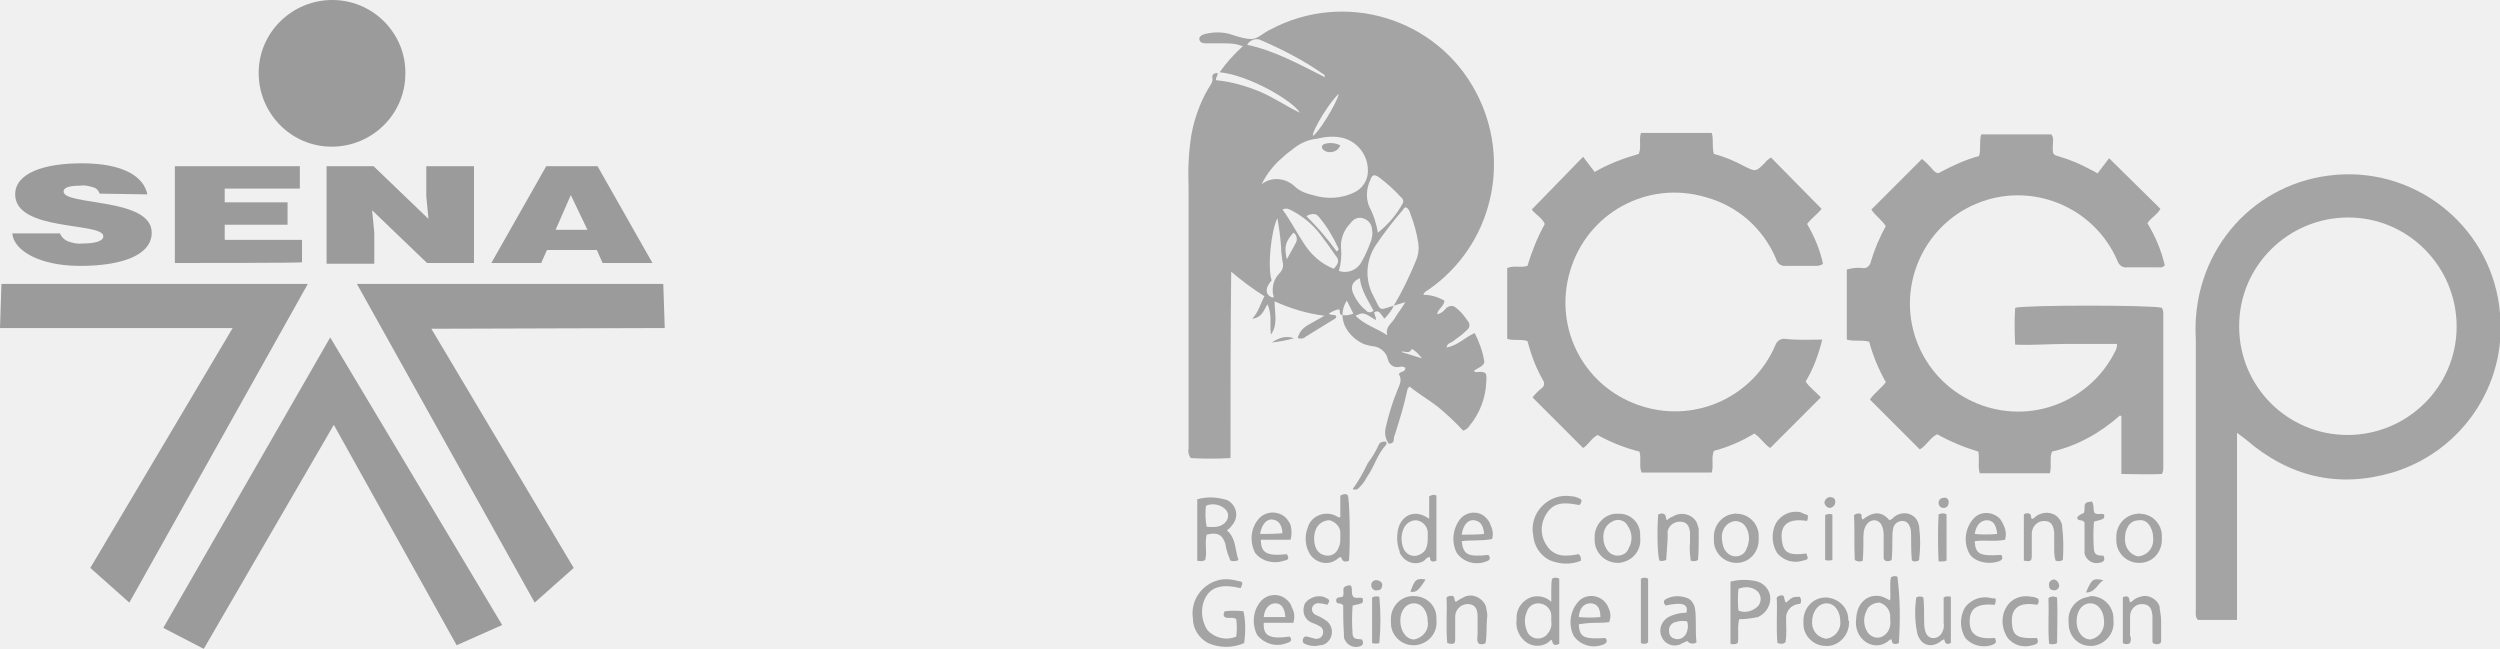
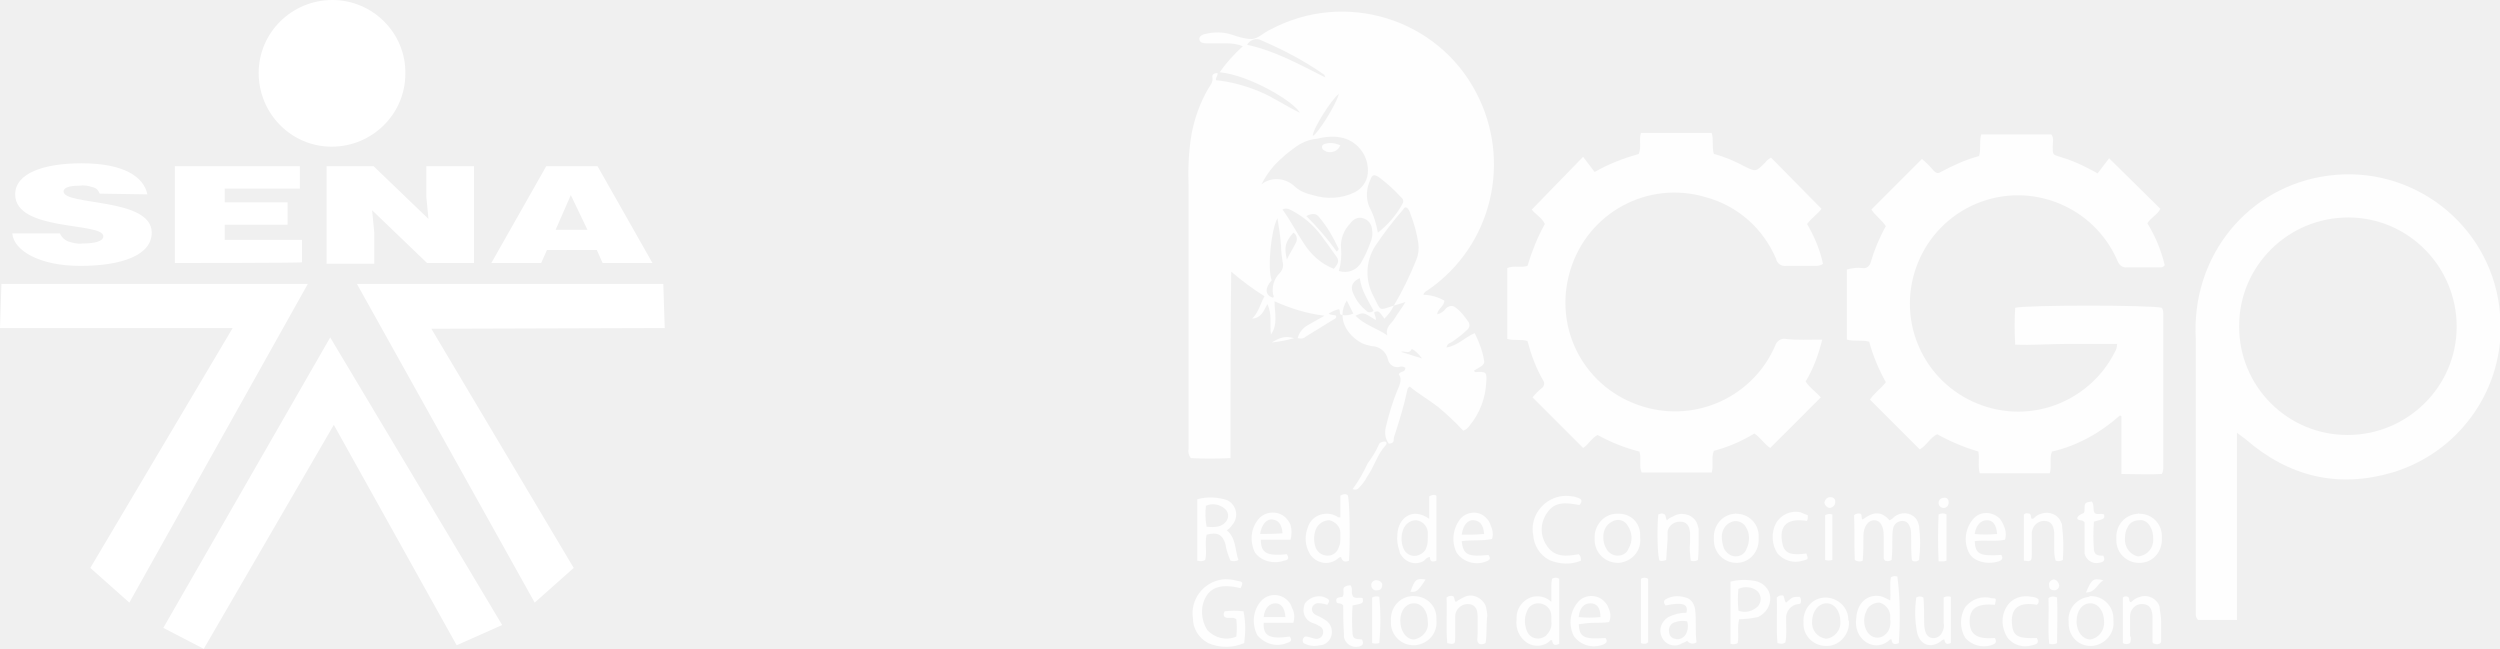
<svg xmlns="http://www.w3.org/2000/svg" version="1.1" id="Capa_1" x="0px" y="0px" viewBox="0 0 346 89.8" style="enable-background:new 0 0 346 89.8;" xml:space="preserve">
  <style type="text/css">
	.st0{opacity:0.9;}
- 	.st1{fill:#9B9B9B;}
+ 	.st1{fill:#FFFFFF;}
</style>
  <g class="st0">
    <path class="st1" d="M185.8,43.6c-0.6,0-0.2-0.6-0.5-0.8c-0.5,0.1-0.9,0.3-1.4,0.6c0.4,0.3,0.7,0.1,1,0.3c0.1,0.3-0.1,0.4-0.3,0.5   c-1.3,0.8-2.6,1.6-3.9,2.4c-0.3,0.3-0.7,0.3-1.1,0.2c0.2-0.8,0.7-1.4,1.4-1.8c0.7-0.4,1.4-0.8,2.3-1.3c-2.4-0.3-4.7-1-6.9-2   c0,1.6,0.5,3.2-0.5,4.6c-0.2-1.4,0.2-2.8-0.5-4.2c-0.5,0.9-0.8,1.9-2.1,2c0.9-0.9,1.1-2,1.7-3.1c-1.6-1-3.2-2.2-4.6-3.4   c-0.1,8.6-0.1,17.2-0.1,25.8c-1.9,0.1-3.7,0.1-5.5,0c-0.3-0.4-0.4-0.9-0.3-1.3c0-12.1,0-24.1,0-36.2c-0.1-2.4,0-4.9,0.4-7.3   c0.4-2.2,1.2-4.4,2.3-6.3c0.3-0.5,0.7-0.9,0.6-1.6c-0.1-0.4,0.3-0.6,0.7-0.6c0.1,0.4-0.3,0.6-0.2,1c2.1,0.2,4.2,0.8,6.1,1.6   c1.9,0.8,3.6,2,5.5,2.9c-0.9-1.6-7-5.2-11.1-5.6c0.9-1.3,2-2.5,3.2-3.6c-0.7-0.3-1.5-0.4-2.3-0.4c-0.9,0-1.9,0-2.8,0   c-0.4,0-0.8-0.1-0.9-0.5s0.3-0.7,0.8-0.8c1.2-0.3,2.5-0.3,3.7,0.1c0.9,0.3,1.8,0.6,2.8,0.6c0.9-0.1,1.6-0.9,2.5-1.3   c10.3-5.5,23.1-1.6,28.5,8.7c5,9.5,2.2,21.2-6.6,27.3c-0.3,0.2-0.6,0.3-0.7,0.7c1,0,2,0.3,2.9,0.8c0,0.8-0.9,1.1-1,1.9   c0.5-0.1,0.9-0.4,1.2-0.8c0.4-0.4,1-0.5,1.4-0.1l0,0c0.7,0.5,1.2,1.2,1.7,1.9c0.3,0.4,0.2,0.9-0.2,1.2c-0.6,0.6-1.3,1.1-2,1.6   c-0.3,0.2-0.7,0.2-0.8,0.8c1.6-0.3,2.5-1.4,3.9-2c0.6,1.2,1.1,2.5,1.3,3.8c0.1,0.3-0.1,0.6-0.4,0.8l-1,0.6c0.1,0.1,0.1,0.2,0.2,0.2   c1.5-0.1,1.6,0,1.5,1.4c-0.1,2.2-0.9,4.3-2.3,6c-0.2,0.3-0.5,0.6-0.9,0.7c-1.1-1.2-2.3-2.3-3.5-3.3c-1.3-1-2.7-1.8-3.9-2.8   c-0.4,0.3-0.3,0.5-0.4,0.8c-0.4,1.9-1,3.8-1.6,5.7c-0.1,0.3-0.2,0.5-0.2,0.8c0,0.4-0.2,0.6-0.7,0.6c-0.5-0.7-0.6-1.5-0.4-2.3   c0.4-1.7,0.9-3.4,1.6-5.1c0.3-0.7,0.7-1.5,0.2-2.2c0.2-0.5,0.9-0.2,0.9-0.9c-0.3-0.2-0.6-0.2-0.9-0.1c-0.7,0.1-1.3-0.3-1.5-1l0,0   c-0.2-1.1-1.2-1.9-2.3-1.9c-0.4-0.1-0.9-0.2-1.3-0.4C187.1,46.8,185.8,45.3,185.8,43.6c0.5,0.1,1,0,1.5-0.2l-0.9-1.8   C186,42.2,185.8,42.9,185.8,43.6z M192.9,42.3c-0.3,0.7-0.8,1.3-1.3,1.8c-0.8-1.1-0.8-1.1-1.4-0.9c0,0.4,0.3,0.7,0.2,1.1   c-1.7-1.1-1.7-1.1-2.8-0.6c1.3,1.3,2.9,1.7,4.4,2.7c-0.3-1.2,0.6-1.6,1-2.3s1-1.4,1.5-2.3C194,42,193.5,42.1,192.9,42.3   c1.2-2,2.2-4.1,3.1-6.3c0.3-0.7,0.4-1.5,0.3-2.3c-0.2-1.4-0.6-2.8-1.1-4.1c-0.1-0.3-0.2-0.7-0.6-0.9c-0.2,0-0.3,0.1-0.4,0.3   c-1.4,1.6-2.7,3.3-3.9,5.1c-1.3,2.1-1.4,4.7-0.2,6.9C191.2,43.1,190.7,43,192.9,42.3L192.9,42.3z M174.6,25.5   c1.4-1.1,3.4-0.9,4.7,0.4c0.7,0.6,1.5,0.9,2.4,1.1c1.9,0.6,4,0.5,5.8-0.4c1-0.5,1.7-1.5,1.8-2.6c0.2-2.2-1.2-4.3-3.4-4.9   c-1.2-0.3-2.4-0.2-3.6,0.1c-1.2,0.1-2.3,0.6-3.2,1.3c-0.5,0.4-1.1,0.8-1.6,1.3C176.3,22.8,175.3,24.1,174.6,25.5L174.6,25.5z    M185.3,37.5c1.2,0.4,2.5-0.1,3.1-1.2c0.6-1,1-2,1.4-3.1c0.1-0.4,0.2-0.9,0.1-1.3c0-0.8-0.5-1.5-1.3-1.7c-0.6-0.2-1.3,0.1-1.7,0.7   c-0.9,0.9-1.4,2.2-1.3,3.4C185.7,35.4,185.6,36.5,185.3,37.5L185.3,37.5z M190.7,32.2c1.4-1.1,2.6-2.5,3.4-4   c0.2-0.3,0.1-0.7-0.2-0.9c-0.9-1-2-2-3.1-2.8c-0.6-0.4-0.9-0.3-1.1,0.3c-0.6,1.2-0.7,2.6-0.2,3.8C190.1,29.7,190.5,31,190.7,32.2   L190.7,32.2z M184.6,37.2c0.7-0.8,0.8-1.2,0.2-1.9c-0.7-1-1.4-2-2.1-2.9c-1-1.3-2.3-2.4-3.8-3.2c-0.4-0.2-0.8-0.5-1.4-0.2   c1.1,1.5,1.9,3.1,2.9,4.6C181.4,35.2,182.8,36.5,184.6,37.2L184.6,37.2z M176.8,30.2c-0.9,1.7-1.4,6.9-0.8,8.6   c-1,1.1-0.9,2.1,0.2,2.4c0.1-0.1,0.1-0.3,0-0.4c-0.2-1.1,0.1-2.2,0.9-3c0.4-0.4,0.6-1,0.4-1.6c-0.1-0.7-0.2-1.4-0.2-2.1   C177.2,32.7,177,31.4,176.8,30.2L176.8,30.2z M183.4,10.7c-0.1-0.3-0.1-0.4-0.2-0.4c-2.7-1.9-5.6-3.4-8.6-4.7   c-0.7-0.4-1.6-0.1-2,0.6C176.4,7,179.8,8.9,183.4,10.7L183.4,10.7z M190.1,43c-0.8-1.5-1.7-2.8-1.9-4.5c-0.9,0.4-1.3,1-1,1.9   c0.4,1,1,1.9,1.9,2.6C189.3,43.3,189.8,43.3,190.1,43z M180.8,29.9c1.5,1.5,2.9,3.1,4.2,4.9c0.3-0.2,0.3-0.4,0.2-0.5   c-0.7-1.5-1.5-2.9-2.6-4.2C182.2,29.5,181.6,29.5,180.8,29.9L180.8,29.9z M185.3,13c-1,0.7-3.7,5-3.6,5.8   C182.4,18.5,184.9,14.5,185.3,13z M178.1,35.9c0.4-0.8,0.9-1.6,1.3-2.4c0.2-0.5,0-1.1-0.4-1.3C177.9,33.5,177.7,34.1,178.1,35.9   L178.1,35.9z M193.9,48.7l2.9,0.9c-0.4-0.5-0.8-1-1.4-1.3C195,49.1,194.4,48.5,193.9,48.7L193.9,48.7z" />
    <path class="st1" d="M278.9,47.7c-0.1-1.8-0.1-3.5,0-5.1c1.3-0.4,19-0.4,20.3,0c0.2,0.3,0.2,0.6,0.2,0.9v21.1c0,0.3,0,0.7-0.2,1   c-1.8,0.1-3.6,0-5.6,0v-8l-0.2-0.1c-2.7,2.4-5.9,4.2-9.4,5c-0.4,0.9,0,1.9-0.3,3H274c-0.3-1,0-2-0.2-3c-2-0.6-3.9-1.4-5.7-2.4   c-1,0.5-1.4,1.5-2.4,2.1l-6.9-6.9c0.6-0.9,1.5-1.5,2.2-2.4c-1-1.8-1.8-3.7-2.3-5.6c-1-0.3-2.1,0-3.1-0.3v-9.7   c0.7-0.2,1.5-0.3,2.2-0.2c0.5,0.1,1-0.3,1.1-0.8c0.5-1.7,1.2-3.4,2.1-5c-0.6-0.9-1.5-1.5-2-2.3l7-7c0.6,0.5,1.1,1,1.6,1.6   c0.3,0.3,0.6,0.5,1,0.2c1.7-0.9,3.4-1.7,5.3-2.2c0.3-1,0-2,0.3-3h9.7c0.4,0.5,0.2,1.1,0.2,1.7c0,1.1,0,1.1,1,1.4   c1.4,0.4,2.8,1,4.1,1.7c0.4,0.2,0.8,0.4,1.1,0.6l1.6-2.1l7.1,7c-0.4,0.8-1.3,1.2-1.8,2c1.1,1.8,1.9,3.7,2.4,5.8   c-0.3,0.4-0.6,0.3-0.9,0.3c-1.4,0-2.9,0-4.3,0c-0.6,0.1-1.1-0.3-1.3-0.8c-3.2-7.6-12-11.2-19.6-8s-11.2,12-8,19.6s12,11.2,19.6,8   c3.3-1.4,6-3.9,7.6-7.1c0.2-0.3,0.3-0.7,0.3-1.1c-2.3,0-4.7,0-7,0S281.3,47.8,278.9,47.7z" />
    <path class="st1" d="M309.6,59.9v25.9h-5.4c-0.4-0.4-0.3-0.9-0.3-1.4V48.8c0-0.6,0-1.2,0-1.8c-0.7-11.7,7.4-21.3,18.4-22.7   c11.5-1.5,22.1,6.6,23.6,18.1c0.1,0.9,0.2,1.8,0.2,2.7c0.1,9.3-6,17.6-15,20.3c-7.5,2.2-14.3,0.6-20.3-4.6   C310.4,60.5,310,60.2,309.6,59.9z M324.9,60.2c8.3,0,15.1-6.7,15.1-15s-6.7-15.1-15-15.1s-15.1,6.7-15.1,15v0.1   C309.9,53.5,316.6,60.2,324.9,60.2z" />
    <path class="st1" d="M252.2,47c-0.5,2-1.2,4-2.3,5.8c0.6,0.9,1.5,1.5,2.1,2.2l-7,7c-0.8-0.5-1.3-1.4-2.2-2   c-1.8,1.1-3.7,1.9-5.6,2.4c-0.4,1,0,2-0.3,3h-9.7c-0.4-0.9,0-1.9-0.3-2.9c-2-0.5-4-1.3-5.8-2.3c-0.9,0.5-1.3,1.4-2,1.8l-7-7   c0.4-0.5,0.8-0.9,1.3-1.3c0.3-0.2,0.4-0.7,0.2-1c-1-1.7-1.7-3.6-2.2-5.5c-0.9-0.3-1.9,0-2.8-0.3v-9.8c0.9-0.4,1.8,0,2.8-0.3   c0.6-2,1.4-4,2.4-5.8c-0.4-0.9-1.3-1.3-1.8-2l7.1-7.3l1.6,2.1c1.9-1.1,4-1.9,6.1-2.5c0.4-0.9,0-1.9,0.3-2.9h9.8   c0.3,0.9,0,1.9,0.3,2.9c1.5,0.4,2.9,1,4.2,1.7c1.6,0.8,1.6,0.8,2.9-0.5c0.2-0.3,0.5-0.5,0.8-0.7l7,7.1c-0.4,0.6-1.3,1.2-2,2.1   c1,1.7,1.8,3.6,2.2,5.5c-0.2,0.2-0.6,0.3-0.9,0.3c-1.4,0-2.8,0-4.2,0c-0.7,0.1-1.3-0.4-1.4-1c-1.8-4.2-5.3-7.3-9.7-8.5   c-8-2.4-16.4,2.1-18.8,10.2s2.1,16.4,10.2,18.8c7.4,2.2,15.2-1.5,18.2-8.5c0.2-0.6,0.8-1,1.4-0.9C248.7,47.1,250.4,47,252.2,47z" />
    <path class="st1" d="M257.8,77.6c-0.4,0.2-0.8,0.1-1.1-0.1c-0.1-2.1,0-4.2-0.1-6.2c0.2-0.2,0.6-0.3,0.9-0.2c0.3,0.2,0,0.6,0.3,0.8   c1.3-1,2.5-1.3,3.7,0.1c0.3-0.1,0.5-0.3,0.7-0.5c0.9-0.7,2.2-0.6,2.9,0.2c0.3,0.3,0.4,0.7,0.5,1.1c0.2,1.6,0.2,3.1,0,4.7   c-0.1,0.1-0.3,0.2-0.5,0.2s-0.4,0-0.5-0.2c-0.1-1-0.1-2.1-0.1-3.1c0-0.4,0-0.9-0.1-1.3c-0.2-0.6-0.5-1-1.1-1s-1.2,0.4-1.3,1.1   c-0.1,0.5-0.1,1.1-0.1,1.6c0,0.9,0,1.8-0.1,2.7c-0.3,0.2-0.6,0.2-0.9,0.1c-0.1-0.1-0.2-0.2-0.2-0.4c0-1,0-2.1,0-3.1   c0-1.3-0.5-2.1-1.3-2.1s-1.5,0.8-1.5,2.2C257.9,75.3,257.9,76.5,257.8,77.6z" />
    <path class="st1" d="M171.7,81.4c-2.5-0.6-4-0.2-4.8,1.2c-0.8,1.4-0.7,3.2,0.2,4.6c1,1.1,2.6,1.5,4,0.9c0.1-0.8,0.1-1.6,0-2.4   c-0.5-0.4-1.1,0-1.6-0.3c-0.2-0.2-0.2-0.5,0-0.8c0.9-0.1,1.8-0.1,2.6,0c0.3,1.4,0.3,2.9,0.1,4.4c-1.6,0.7-3.4,0.7-5,0   c-1.3-0.7-2.1-2-2.1-3.4c-0.4-2.6,1.4-5,4-5.4l0,0c0.7-0.1,1.5,0,2.2,0.2C172,80.5,172.1,80.6,171.7,81.4z" />
    <path class="st1" d="M169.8,73.4c1.3,1.1,1.1,2.7,1.6,4.1c-0.3,0.2-0.7,0.2-1.1,0.1c-0.3-0.7-0.6-1.5-0.7-2.3   c-0.4-1.3-1.1-1.7-2.6-1.3c-0.3,1.2,0.1,2.4-0.2,3.5c-0.3,0.2-0.7,0.2-1.1,0.1v-8.5c1.4-0.4,2.8-0.3,4.1,0.1   c1.1,0.5,1.6,1.8,1.1,2.9c-0.1,0.2-0.2,0.4-0.4,0.6C170.4,72.9,170.1,73.2,169.8,73.4z M167,72.9c1.1,0.1,2.2,0.1,2.8-0.9   c0.3-0.5,0.2-1.2-0.3-1.6c-0.7-0.6-1.7-0.8-2.6-0.4C166.8,70.9,166.8,71.9,167,72.9L167,72.9z" />
    <path class="st1" d="M197.8,71.8v-3.1c0.3-0.2,0.7-0.3,1-0.1v9c-0.5,0.2-0.9,0.2-0.9-0.5c-0.4,0-0.6,0.3-0.8,0.5   c-1.1,0.7-2.5,0.3-3.2-0.8c-0.1-0.1-0.2-0.3-0.2-0.5c-0.3-0.8-0.4-1.6-0.3-2.4C193.5,71.8,195.4,70.1,197.8,71.8z M197.6,74.4   c0-0.3,0-0.5,0-0.8c-0.1-0.9-0.8-1.5-1.6-1.6c-0.8,0-1.5,0.5-1.8,1.3s-0.3,1.7,0,2.5c0.3,0.9,1.3,1.4,2.2,1c0.5-0.2,0.9-0.6,1-1   C197.6,75.3,197.6,74.9,197.6,74.4L197.6,74.4z" />
    <path class="st1" d="M262.8,89c-0.6,0.3-1,0.1-1-0.5h-0.2c-0.9,0.9-2.2,1.1-3.3,0.4c-1.1-0.7-1.6-2-1.4-3.3   c0.1-2.1,1.5-3.4,3.3-3.1c0.5,0.1,1,0.4,1.4,0.6c0.1-1.1-0.1-2.2,0.1-3.2c0.3-0.2,0.6-0.2,0.9-0.1C263,82.9,263,86,262.8,89z    M261.6,85.7c0-0.2,0-0.4,0-0.6c-0.1-0.8-0.7-1.5-1.5-1.7c-0.8,0-1.6,0.5-1.8,1.2c-0.4,0.8-0.4,1.8,0,2.6c0.4,0.9,1.4,1.3,2.2,0.9   c0.4-0.2,0.7-0.5,0.9-0.9C261.6,86.8,261.7,86.2,261.6,85.7L261.6,85.7z" />
    <path class="st1" d="M185.5,71.6v-3c0.3-0.2,0.7-0.3,1-0.1c0.3,0.2,0.4,6.7,0.2,9.1c-0.5,0.2-0.9,0.2-1.1-0.5   c-0.3,0-0.5,0.3-0.7,0.4c-1.2,0.8-2.8,0.4-3.6-0.8c-0.1-0.2-0.2-0.4-0.3-0.6c-0.4-1-0.4-2.1,0-3.1c0.4-1.4,1.9-2.2,3.4-1.8   c0.3,0.1,0.5,0.2,0.7,0.3C185.1,71.6,185.3,71.6,185.5,71.6z M185.5,74.5c0-0.3,0-0.5,0-0.8c0-0.8-0.7-1.5-1.5-1.7   c-0.8,0-1.6,0.5-1.9,1.3c-0.3,0.8-0.3,1.7,0,2.5c0.3,0.7,0.9,1.1,1.7,1.1c0.7,0,1.3-0.5,1.5-1.2C185.5,75.3,185.5,74.9,185.5,74.5   L185.5,74.5z" />
    <path class="st1" d="M214.7,83.3c0-0.7,0-1.2,0-1.7s0-1,0.1-1.5c0.3-0.2,0.7-0.2,1,0v9c-0.6,0.3-0.9,0.2-1-0.5c-0.1,0-0.2,0-0.2,0   c-0.8,0.9-2.2,1-3.2,0.4c-1.1-0.7-1.7-2-1.5-3.3c-0.1-1.4,0.8-2.7,2.2-3.1C213,82.4,214,82.6,214.7,83.3z M214.7,86   c0-0.3,0-0.5,0-0.8c0-0.9-0.8-1.7-1.8-1.7c-0.8,0-1.4,0.5-1.6,1.2c-0.4,0.9-0.3,1.9,0.1,2.8c0.4,0.8,1.4,1.1,2.2,0.7l0,0   c0.2-0.1,0.4-0.2,0.5-0.4C214.6,87.3,214.8,86.6,214.7,86L214.7,86z" />
    <path class="st1" d="M240.7,85.7c-0.3,1.2,0,2.2-0.2,3.3c-0.3,0.2-0.7,0.2-1,0.1v-8.6c1.1-0.3,2.3-0.3,3.4-0.1   c1.1,0.2,2,1.1,2.1,2.2c0.1,1.2-0.6,2.3-1.7,2.8C242.4,85.6,241.5,85.7,240.7,85.7z M240.6,84.5c0.9,0.4,2,0.1,2.7-0.6   c0.5-0.6,0.5-1.4,0-2c-0.7-0.7-1.8-0.8-2.7-0.4C240.5,82.5,240.5,83.5,240.6,84.5L240.6,84.5z" />
    <path class="st1" d="M218.6,69.9c-1.7-0.3-3.4-0.6-4.5,1.1c-0.9,1.3-1,3-0.1,4.4c1.1,1.8,2.8,1.6,4.5,1.3c0.3,0.3,0.3,0.5,0.3,0.9   c-1.4,0.6-3,0.5-4.4-0.1c-1.3-0.7-2.1-2-2.2-3.4c-0.5-2.5,1.2-4.9,3.7-5.4c0.6-0.1,1.2-0.1,1.7,0c0.3,0,0.5,0.1,0.8,0.2   C219,69.1,219,69.4,218.6,69.9z" />
    <path class="st1" d="M240.3,71.1c1.7,0,3,1.3,3.1,2.9c0,0.2,0,0.3,0,0.5c0.1,1.7-1.1,3.3-2.9,3.4c-0.1,0-0.2,0-0.2,0   c-1.7,0-3.1-1.4-3.1-3.1c0-0.1,0-0.2,0-0.3c-0.1-1.8,1.2-3.3,2.9-3.4C240.2,71.1,240.2,71,240.3,71.1z M238.3,74.3   c0,0.5,0.1,1.1,0.3,1.6c0.3,0.6,0.9,1.1,1.6,1.1c0.7,0,1.3-0.4,1.5-1c0.5-1,0.5-2.2-0.1-3.1c-0.4-0.7-1.4-1-2.1-0.6   C238.8,72.6,238.3,73.4,238.3,74.3L238.3,74.3z" />
    <path class="st1" d="M223.9,71.1c1.7-0.1,3.1,1.2,3.1,2.9c0,0.1,0,0.3,0,0.4c0.2,1.8-1.1,3.3-2.9,3.5c-0.1,0-0.1,0-0.2,0   c-1.7,0-3.1-1.3-3.2-3c0-0.1,0-0.2,0-0.4c-0.1-1.7,1.2-3.3,2.9-3.4C223.7,71.1,223.8,71.1,223.9,71.1z M221.9,74.3   c0,0.6,0.1,1.1,0.4,1.6c0.3,0.6,0.9,1,1.6,1c0.7,0,1.3-0.4,1.5-1c0.6-1,0.5-2.2-0.1-3.1c-0.4-0.8-1.4-1.1-2.2-0.6l0,0   C222.3,72.6,221.9,73.4,221.9,74.3L221.9,74.3z" />
    <path class="st1" d="M255.9,86c0.1,1.7-1.2,3.3-2.9,3.4c-0.1,0-0.2,0-0.3,0c-1.7,0-3.1-1.4-3.1-3c0-0.1,0-0.2,0-0.3   c-0.1-1.7,1.1-3.3,2.9-3.4c0.1,0,0.2,0,0.3,0c1.7,0.1,3.1,1.5,3,3.2C255.9,85.8,255.9,85.9,255.9,86z M254.7,86   c0-1.4-0.8-2.5-1.9-2.5s-2,1.1-2,2.5c-0.1,1.2,0.7,2.2,1.9,2.4C253.9,88.3,254.8,87.2,254.7,86z" />
    <path class="st1" d="M296.1,71.1c1.7,0,3,1.3,3.1,2.9c0,0.2,0,0.3,0,0.5c0.1,1.7-1.1,3.3-2.9,3.4c-0.1,0-0.2,0-0.3,0   c-1.7,0-3.1-1.4-3.1-3.1c0-0.1,0-0.2,0-0.3c-0.1-1.8,1.2-3.3,3-3.4C295.9,71.1,296,71,296.1,71.1z M298,74.5c0-0.5-0.1-1.1-0.4-1.6   c-0.3-0.6-0.9-1-1.5-0.9c-0.7,0-1.3,0.3-1.6,0.9c-0.3,0.5-0.4,1-0.4,1.6c-0.1,1.2,0.7,2.3,1.8,2.5C297.2,76.9,298.1,75.8,298,74.5   L298,74.5z" />
    <path class="st1" d="M265.2,82.7c0.3-0.2,0.7-0.2,1,0c0.1,1,0.1,2.1,0.1,3.1c0,0.4,0,0.9,0.1,1.3c0.1,0.6,0.4,1.1,1,1.2   s1.2-0.3,1.4-0.8c0.2-0.4,0.3-0.8,0.2-1.3v-3.5c0.3-0.2,0.7-0.2,1-0.1V89c-0.5,0.2-0.8,0.2-0.9-0.5c-0.3,0-0.5,0.3-0.7,0.4   c-1.4,0.9-2.8,0.2-3.1-1.5C265,85.8,265,84.3,265.2,82.7z" />
    <path class="st1" d="M195.7,82.5c1.7,0,3.1,1.3,3.1,3c0,0.1,0,0.2,0,0.3c0.2,1.8-1.1,3.3-2.9,3.5c-0.1,0-0.2,0-0.3,0   c-1.7,0-3.1-1.4-3.1-3.1c0-0.1,0-0.2,0-0.3c-0.1-1.8,1.2-3.3,2.9-3.4C195.6,82.5,195.7,82.5,195.7,82.5z M197.6,86   c0-1.4-0.8-2.5-1.9-2.5s-1.9,1-1.9,2.4s0.8,2.6,1.9,2.6C196.9,88.3,197.8,87.2,197.6,86L197.6,86z" />
    <path class="st1" d="M289.4,82.5c1.7,0,3.1,1.4,3.1,3.1c0,0.1,0,0.2,0,0.3c0.2,1.7-1.1,3.3-2.9,3.5c-0.1,0-0.2,0-0.3,0   c-1.7,0-3-1.4-3-3.1c0-0.1,0-0.1,0-0.2c-0.2-1.8,1.1-3.3,2.8-3.5C289.2,82.5,289.3,82.5,289.4,82.5z M291.2,86   c0-1.4-0.8-2.5-1.9-2.5s-1.9,1-1.9,2.5s0.9,2.5,1.9,2.5C290.5,88.3,291.3,87.2,291.2,86z" />
    <path class="st1" d="M230.5,83.8c-0.3-0.4-0.3-0.7,0.1-0.9c0.9-0.5,2-0.5,3-0.1c0.6,0.3,0.9,0.9,1,1.5c0.2,1.5,0,3.1,0.2,4.6   c-0.4,0.3-1,0.2-1.3-0.2l0,0c-0.3,0.2-0.7,0.3-1,0.5c-1,0.4-2.1-0.1-2.5-1c-0.5-1-0.1-2.2,0.9-2.8c0.8-0.4,1.6-0.6,2.5-0.6   C233.7,83.6,232.9,83.3,230.5,83.8z M233.5,86c-0.5-0.1-1.1-0.1-1.6,0.1c-0.6,0.1-1,0.7-0.9,1.3c0,0.5,0.3,0.9,0.8,1   c0.6,0.2,1.2-0.1,1.5-0.6S233.7,86.6,233.5,86L233.5,86z" />
    <path class="st1" d="M280.1,71.2c0.2-0.2,0.5-0.2,0.8-0.1c0.3,0.2,0.1,0.5,0.3,0.7c0.1,0,0.2,0,0.3-0.1c0.3-0.3,0.6-0.5,1-0.6   c1.1-0.4,2.4,0.1,2.8,1.3c0.1,0.1,0.1,0.3,0.1,0.5c0.2,1.5,0.2,3.1,0.1,4.6c-0.3,0.2-0.7,0.2-1,0.1c-0.2-0.6-0.2-1.2-0.2-1.8   c0-0.7,0-1.3,0-2.1c-0.1-1.1-0.5-1.6-1.4-1.6s-1.6,0.7-1.7,1.6v0.1c0,1,0,2,0,3c0,0.2,0,0.5-0.1,0.7c-0.3,0.3-0.6,0.1-1,0.1   L280.1,71.2z" />
    <path class="st1" d="M205.6,89c-0.3,0.2-0.6,0.2-0.9,0.1c-0.4-0.4-0.2-0.8-0.2-1.3c0-0.8,0-1.6,0-2.5c0-1.2-0.5-1.7-1.4-1.7   s-1.7,0.8-1.7,1.7v0.1c0,0.9,0,1.8,0,2.8c0,0.3,0,0.6-0.1,0.8c-0.3,0.2-0.6,0.1-1,0c-0.2-2.1,0-4.2-0.1-6.3   c0.2-0.2,0.6-0.3,0.9-0.2c0.3,0.2,0.1,0.6,0.4,0.8c0.4-0.3,0.8-0.5,1.2-0.7c1.1-0.5,2.4,0.1,2.9,1.2c0,0.1,0.1,0.2,0.1,0.4   c0.1,0.5,0.2,0.9,0.1,1.4C205.7,86.8,205.8,87.9,205.6,89z" />
    <path class="st1" d="M294.8,89c-0.3,0.2-0.7,0.2-1,0v-6.3c0.2-0.2,0.5-0.2,0.7-0.1c0.3,0.2,0.1,0.5,0.3,0.7c0.1,0.1,0.2,0,0.3-0.1   c0.3-0.3,0.7-0.5,1.1-0.6c1.1-0.4,2.4,0.3,2.7,1.4c0,0.1,0,0.1,0,0.2c0.1,0.6,0.2,1.2,0.2,1.8c0,0.9,0,1.8,0,2.7   c0,0.1,0,0.2-0.1,0.3c-0.2,0.2-0.6,0.2-0.8,0.1c-0.2,0-0.3-0.2-0.3-0.3c0-0.8,0-1.6,0-2.5c0-0.4,0-0.8,0-1.1   c-0.1-1.1-0.5-1.6-1.5-1.6c-0.9,0-1.6,0.8-1.6,1.7c0,0.9,0,1.8,0,2.7C295,88.3,294.9,88.7,294.8,89z" />
    <path class="st1" d="M230.6,77.5c-0.3,0.1-0.6,0.2-0.9,0.1c-0.3-0.3-0.4-4.2-0.2-6.4l0.3-0.1c0.2-0.1,0.4,0,0.6,0.1   c0.2,0.2,0.1,0.5,0.3,0.8c0.2-0.2,0.5-0.4,0.8-0.5c1.1-0.7,2.5-0.4,3.2,0.6c0.2,0.3,0.3,0.7,0.4,1.1c0,0.4,0,0.9,0,1.3   c0,1,0,2-0.1,3c-0.3,0.2-0.7,0.2-1,0.1c-0.1-0.8-0.2-1.7-0.1-2.5c0-0.5,0-1,0-1.4c-0.1-1-0.5-1.5-1.4-1.5c-0.8,0-1.5,0.5-1.7,1.3   c0,0.4,0,0.8,0,1.1L230.6,77.5z" />
    <path class="st1" d="M179,86.2h-4.1c-0.1,1.8,0.8,2.3,3.6,1.9c0.3,0.4,0.3,0.7-0.4,0.9c-1.5,0.6-3.1,0.1-4.1-1.1   c-0.8-1.6-0.6-3.5,0.6-4.8c1-1,2.6-1,3.6,0c0.3,0.3,0.5,0.6,0.6,1C179.2,84.8,179.2,85.5,179,86.2z M177.9,85.4   c-0.1-1.3-0.6-1.9-1.4-1.9s-1.5,0.7-1.6,1.9C175.8,85.4,176.9,85.4,177.9,85.4L177.9,85.4z" />
    <path class="st1" d="M178.6,74.7h-4.1c0,1.8,0.8,2.3,3.6,2c0.3,0.5,0.3,0.8-0.4,0.9c-1.4,0.5-3.1,0.1-4-1.1   c-0.8-1.6-0.6-3.5,0.6-4.8c1-1,2.6-1,3.6-0.1c0.3,0.3,0.5,0.6,0.7,1C178.8,73.3,178.8,74.1,178.6,74.7z M174.4,73.9   c1,0,2,0,3.1-0.1c-0.1-1.3-0.6-1.8-1.4-1.9S174.6,72.6,174.4,73.9L174.4,73.9z" />
    <path class="st1" d="M273.3,74.9c0.1,1.8,0.7,2.1,3.7,1.9c0.2,0.4,0.2,0.7-0.4,0.9c-1.6,0.5-3.5,0-4.1-1.2   c-0.8-1.6-0.5-3.5,0.7-4.8c1-1,2.6-0.9,3.6,0.1c0.2,0.3,0.4,0.6,0.5,0.9c0.3,0.6,0.4,1.3,0.2,2C276.1,75,274.7,74.7,273.3,74.9z    M273.3,73.9c1,0.1,2,0.1,3.1,0c-0.1-1.3-0.6-1.9-1.4-1.9S273.5,72.6,273.3,73.9L273.3,73.9z" />
    <path class="st1" d="M202.3,74.9c0.2,1.9,0.9,2.2,3.7,1.9c0.3,0.4,0.3,0.7-0.3,0.9c-1.5,0.6-3.2,0.1-4.1-1.2   c-0.8-1.6-0.5-3.5,0.6-4.8c1-1,2.6-1,3.5,0c0.3,0.3,0.5,0.6,0.6,1c0.3,0.6,0.4,1.3,0.2,1.9C205.1,74.9,203.7,74.7,202.3,74.9z    M202.3,74c1,0,2,0,3.1-0.1c-0.1-1.3-0.6-1.8-1.4-1.9S202.5,72.6,202.3,74L202.3,74z" />
    <path class="st1" d="M218.5,86.4c0.1,1.8,0.7,2.1,3.7,1.9c0.3,0.4,0.2,0.7-0.3,0.9c-1.5,0.6-3.2,0.1-4.1-1.2   c-0.8-1.6-0.5-3.6,0.8-4.9c1-0.9,2.6-0.8,3.5,0.2c0.2,0.2,0.4,0.5,0.5,0.8c0.3,0.6,0.4,1.3,0.1,2c-0.7,0.1-1.4,0.1-2.1,0.1   C219.9,86.2,219.2,86.3,218.5,86.4z M221.5,85.4c0-1.3-0.5-1.9-1.4-1.9s-1.5,0.7-1.6,1.9C219.5,85.5,220.5,85.5,221.5,85.4   L221.5,85.4z" />
    <path class="st1" d="M288.5,72.3c-0.3-0.4-0.6-0.2-0.9-0.4s0-0.6,0.8-0.9c0.2-0.4,0-0.9,0.2-1.3c0.3-0.3,0.6-0.2,0.9-0.3   c0.4,0.5,0.1,1.1,0.4,1.6c0.4,0.3,0.9,0,1.3,0.2c0.1,0.6,0.1,0.6-1.4,1c-0.1,1.3-0.1,2.6,0,3.9c0.1,0.8,0.7,0.8,1.3,0.8   c0.3,0.6,0.1,0.9-0.6,1c-0.9,0.2-1.8-0.4-2-1.3c0-0.2,0-0.3,0-0.5C288.5,74.8,288.5,73.5,288.5,72.3z" />
    <path class="st1" d="M185.9,83.8c-0.3-0.4-0.7-0.2-0.9-0.4c-0.3-0.8,0.4-0.7,0.8-0.8c0.3-0.4,0-0.9,0.2-1.3   c0.2-0.2,0.6-0.3,0.9-0.3c0.4,0.4,0,1.1,0.4,1.6c0.4,0.3,0.9,0,1.3,0.2c0.1,0.7,0.1,0.7-1.4,1c-0.1,1.3-0.1,2.7,0,4   c0.1,0.8,0.8,0.6,1.3,0.7c0.3,0.6,0.1,0.9-0.5,1c-0.9,0.2-1.8-0.4-2-1.3c0-0.2,0-0.3,0-0.5C185.9,86.3,185.9,85,185.9,83.8z" />
    <path class="st1" d="M250.2,71.3c0,0.1,0,0.3,0,0.4c0,0.2-0.1,0.3-0.1,0.4c-2.5-0.4-4,0.4-3.4,3.2c0.3,1.3,1.2,1.6,3.3,1.3   c0.3,0.8,0.3,0.8-0.5,1c-1.3,0.4-2.6,0-3.5-1c-0.8-1.2-0.9-2.9-0.2-4.2c0.7-1.2,2.1-1.8,3.4-1.5C249.6,71.1,249.9,71.2,250.2,71.3z   " />
    <path class="st1" d="M276.1,83.7c-2.5-0.2-3.5,0.5-3.5,2.3s1,2.5,3.5,2.3c0.3,0.6,0.1,0.8-0.5,1c-1.3,0.4-2.7,0-3.6-1   c-0.8-1.3-0.8-3,0-4.3c0.9-1.1,2.3-1.6,3.7-1.2C276.3,82.8,276.3,82.8,276.1,83.7z" />
    <path class="st1" d="M281.9,88.3c0.4,0.7-0.1,0.9-0.6,1c-1.3,0.4-2.7,0-3.5-1.1c-0.8-1.3-0.9-2.9-0.1-4.2c0.7-1.2,2.1-1.7,3.5-1.4   c0.3,0,0.6,0.1,0.9,0.3c0.1,0.3,0.1,0.6-0.2,0.8c-2.3-0.4-3.8,0.3-3.4,3C278.7,88.1,279.5,88.4,281.9,88.3z" />
    <path class="st1" d="M183.7,83.7c-0.4-0.1-0.7-0.2-1.1-0.2c-0.4-0.1-0.9,0.2-1,0.6s0.1,0.8,0.5,1s0.9,0.4,1.3,0.7   c0.9,0.5,1.2,1.7,0.7,2.6c-0.3,0.5-0.8,0.9-1.4,0.9c-0.8,0.2-1.6,0.1-2.3-0.3c-0.2-0.3-0.1-0.7,0.2-0.9c0.1,0,0.2,0,0.3,0   c0.4,0.1,0.7,0.2,1.1,0.3c0.5,0.1,1-0.2,1.1-0.7s-0.1-0.9-0.6-1.1c-0.3-0.2-0.6-0.3-0.9-0.4c-1-0.4-1.4-1.4-1.1-2.4   c0-0.1,0.1-0.2,0.1-0.3c0.7-0.9,2-1.3,3-0.7C184.1,83,184,83.3,183.7,83.7z" />
    <path class="st1" d="M227.1,80.1c0.3-0.2,0.7-0.2,1,0v8.8c-0.1,0.1-0.3,0.2-0.4,0.2c-0.2,0-0.4,0-0.6-0.1V80.1z" />
    <path class="st1" d="M247.2,83.4c0.9-0.8,0.9-0.8,1.9-0.8c0.2,0.3,0.2,0.6,0.1,0.9c-0.1,0.1-0.2,0.1-0.3,0.1c-1,0.1-1.8,1-1.7,2.1   v0.1c0,1,0.1,2.1-0.1,3.1c-0.4,0.3-0.7,0.2-1.1,0.1c-0.2-2.1,0-4.2-0.1-6.3c0.3-0.3,0.5-0.3,0.8-0.3S246.9,83.2,247.2,83.4z" />
    <path class="st1" d="M268.3,71.2c0.4-0.2,0.8-0.2,1.1,0v6.4c-0.1,0-0.3,0.1-0.4,0.1c-0.2,0-0.3,0-0.7,0   C268.2,75.5,268.2,73.3,268.3,71.2z" />
    <path class="st1" d="M253.6,77.5c-0.3,0.1-0.7,0.1-1,0v-6.2c0.3-0.2,0.7-0.2,1-0.1V77.5z" />
    <path class="st1" d="M284.7,89c-0.3,0.2-0.7,0.2-1.1,0.1c-0.2-2.1,0-4.2-0.1-6.3c0.3-0.3,0.8-0.3,1.2-0.1   C284.8,84.8,284.7,86.9,284.7,89z" />
    <path class="st1" d="M189.9,82.7c0.3-0.2,0.7-0.2,1-0.1c0.2,2.1,0.2,4.3,0,6.4c-0.3,0.1-0.7,0.1-1,0   C189.9,87,189.9,84.8,189.9,82.7z" />
    <path class="st1" d="M187.2,67.7c0.8-1.1,1.5-2.3,2.1-3.6c0.6-0.8,1.1-1.6,1.5-2.5c0.1-0.4,0.6-0.5,0.9-0.5   c0.3,0.1,0.2,0.4,0.1,0.5c-1.2,1.3-1.6,3-2.6,4.4c-0.3,0.6-0.7,1.1-1.2,1.6C187.8,67.8,187.5,67.8,187.2,67.7z" />
    <path class="st1" d="M288.7,82c0.8-1.9,1-2,2.4-1.7C290.2,80.9,290,82,288.7,82z" />
    <path class="st1" d="M197.3,80.2c-1,1.6-1.3,1.8-2.1,1.7C195.8,80.2,196,80,197.3,80.2z" />
    <path class="st1" d="M191.3,80.9c0,0.5-0.2,0.8-0.7,0.8c-0.4,0.1-0.7-0.2-0.8-0.5v-0.1c-0.1-0.4,0.2-0.7,0.5-0.8l0,0   c0.1,0,0.1,0,0.2,0C190.9,80.3,191.3,80.6,191.3,80.9L191.3,80.9z" />
    <path class="st1" d="M269.7,69.5c0,0.5-0.3,0.8-0.7,0.8c-0.4,0-0.7-0.3-0.7-0.7c0-0.4,0.3-0.7,0.7-0.7l0,0   C269.3,68.8,269.7,69,269.7,69.5C269.7,69.4,269.7,69.4,269.7,69.5z" />
    <path class="st1" d="M285,81c0,0.4-0.3,0.7-0.7,0.7l0,0c-0.4,0-0.7-0.2-0.7-0.6V81c-0.1-0.4,0.2-0.7,0.6-0.8h0.1   C284.7,80.3,284.9,80.6,285,81z" />
    <path class="st1" d="M253.3,68.8c0.4,0,0.7,0.2,0.7,0.6v0.1c0,0.4-0.3,0.7-0.7,0.8c-0.4,0-0.7-0.3-0.8-0.7v-0.1   C252.6,69.1,252.9,68.8,253.3,68.8z" />
    <path class="st1" d="M176,47.4c1.3-0.8,2-0.9,3.1-0.6C178.1,47.1,177,47.3,176,47.4z" />
    <path class="st1" d="M185.5,20.1c-0.3,0.8-1.1,1.1-1.9,0.9c-0.2-0.1-0.4-0.2-0.5-0.3c-0.3-0.4-0.1-0.7,0.3-0.8   C184.1,19.7,184.8,19.8,185.5,20.1z" />
  </g>
  <path class="st1" d="M56.1,10.2c0,5.6-4.6,10.1-10.2,10.1s-10.1-4.6-10.1-10.2C35.8,4.5,40.4,0,46,0S56.2,4.6,56.1,10.2z" />
  <path class="st1" d="M13.8,26.8c-0.2-0.5-0.5-0.8-1-0.9c-0.6-0.2-1.2-0.3-1.8-0.2c-1.5,0-2.2,0.3-2.2,0.8c0,2,12.2,0.8,12.2,5.7  c0,3.1-4.1,4.6-9.9,4.6c-5.6,0-9.2-2.1-9.4-4.5h6.6c0.2,0.5,0.6,0.9,1.1,1.1c0.6,0.2,1.3,0.4,2,0.3c1.7,0,2.9-0.3,2.9-1  c0-2-12.2-0.6-12.2-5.8c0-2.9,3.9-4.3,9.2-4.3c5.9,0,8.6,1.9,9.1,4.3L13.8,26.8L13.8,26.8z" />
  <path class="st1" d="M24.2,36.4V23h17.3v3.1H31.1V28h8.7v3.1h-8.7v2.1h10.7v3.1C41.9,36.4,24.2,36.4,24.2,36.4z" />
  <path class="st1" d="M59.3,30.3L59,27.2V23h6.6v13.4h-6.5l-7.6-7.3l0.3,3.1v4.3h-6.6V23h6.5L59.3,30.3L59.3,30.3z" />
  <path class="st1" d="M68,36.4L75.6,23h7.1l7.6,13.4h-6.9l-0.8-1.8h-6.9l-0.8,1.8H68z M79,27l-2.1,4.8h4.4L79,27z" />
  <path class="st1" d="M91.8,39.3H49.4L74,83.4l5.4-4.8L59.7,45.5L92,45.4L91.8,39.3z" />
  <path class="st1" d="M0.2,39.3h42.4L17.9,83.4l-5.4-4.8l19.7-33.2L0,45.4L0.2,39.3z" />
  <path class="st1" d="M22.6,86.9l23.1-40.2l23.8,39.8l-6.3,2.8l-17-30.5l-18,31L22.6,86.9z" />
</svg>
